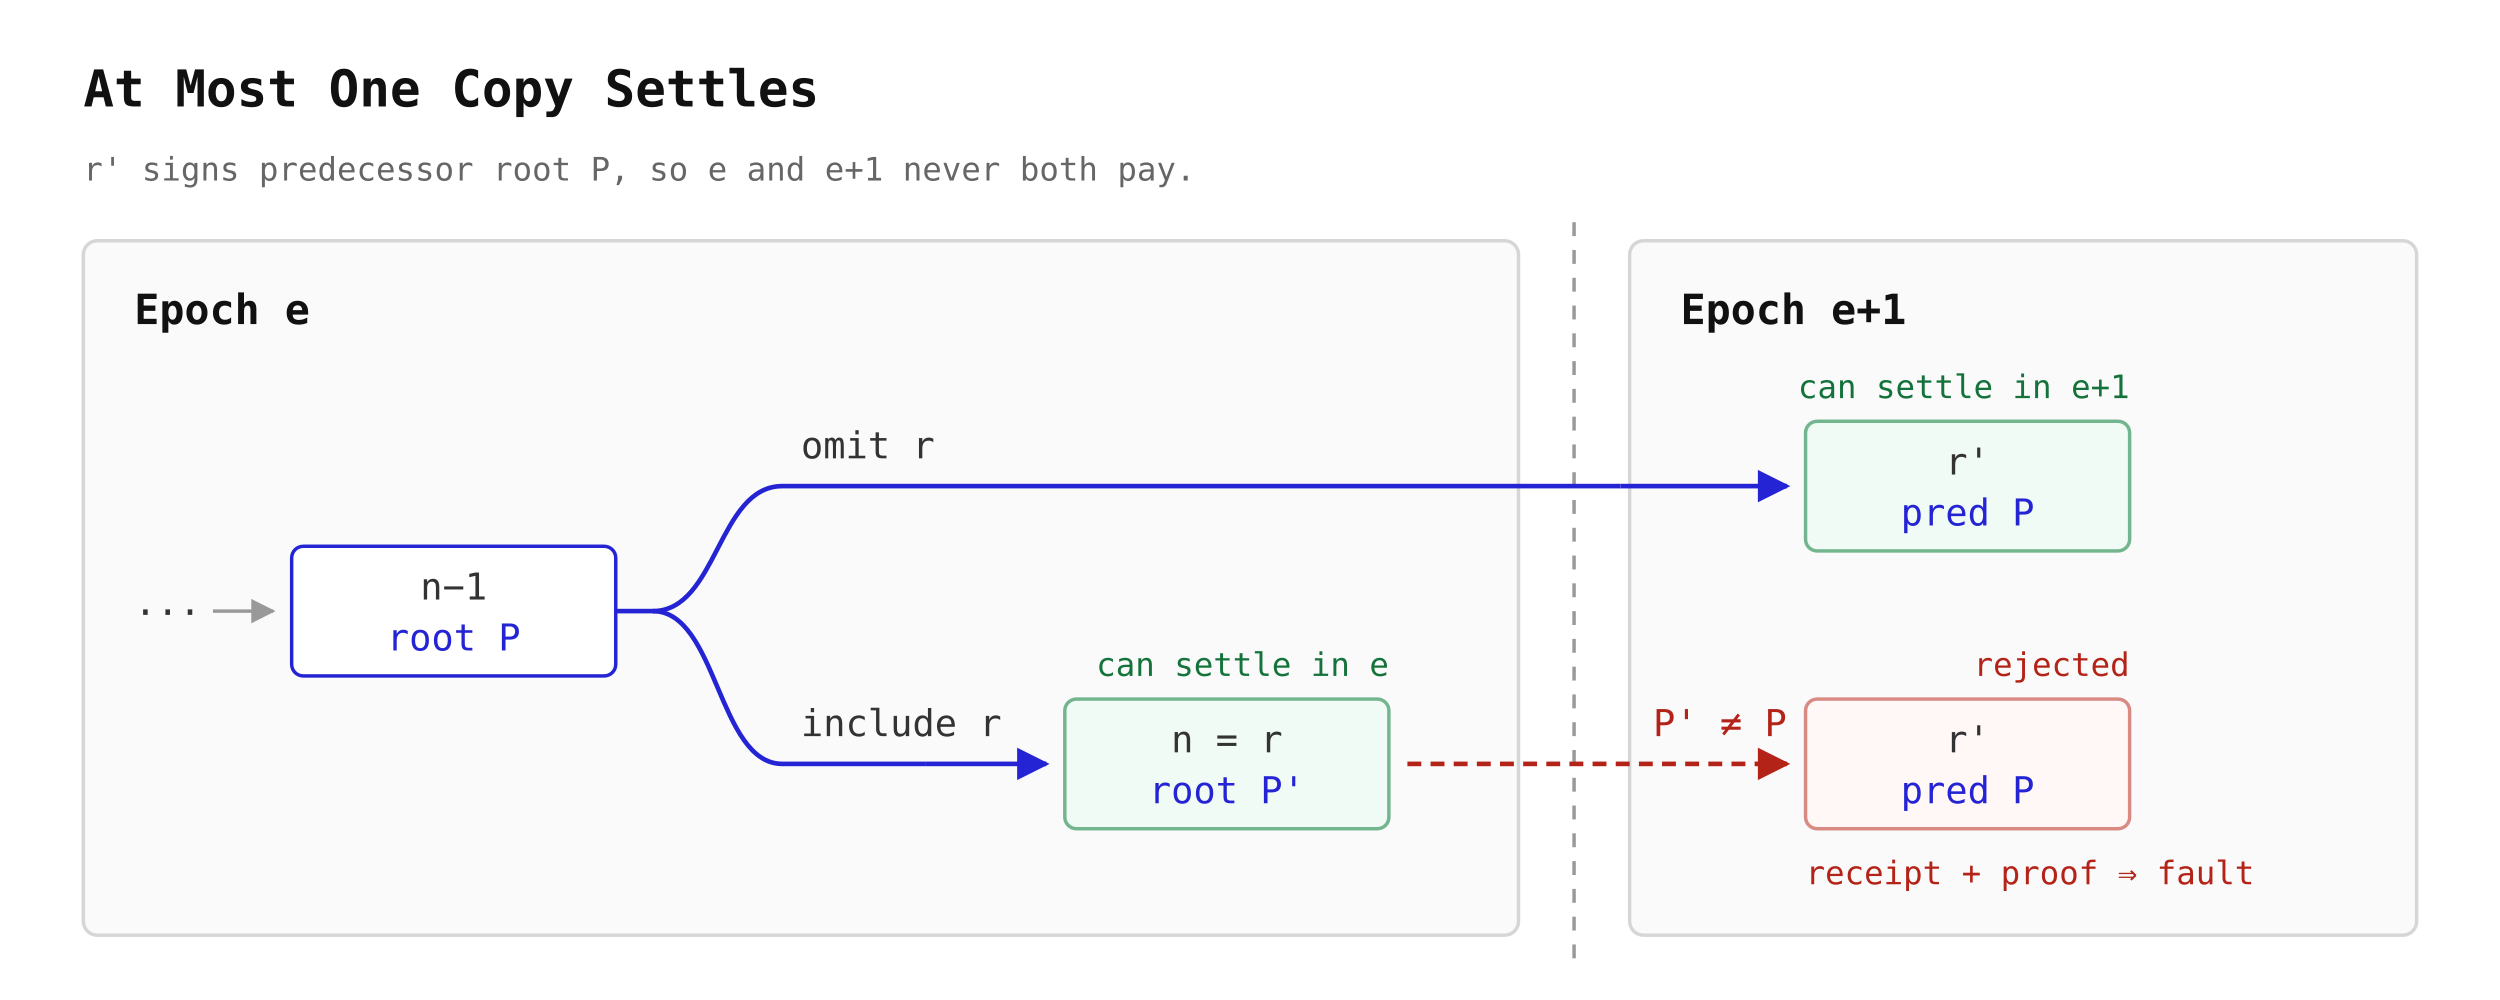
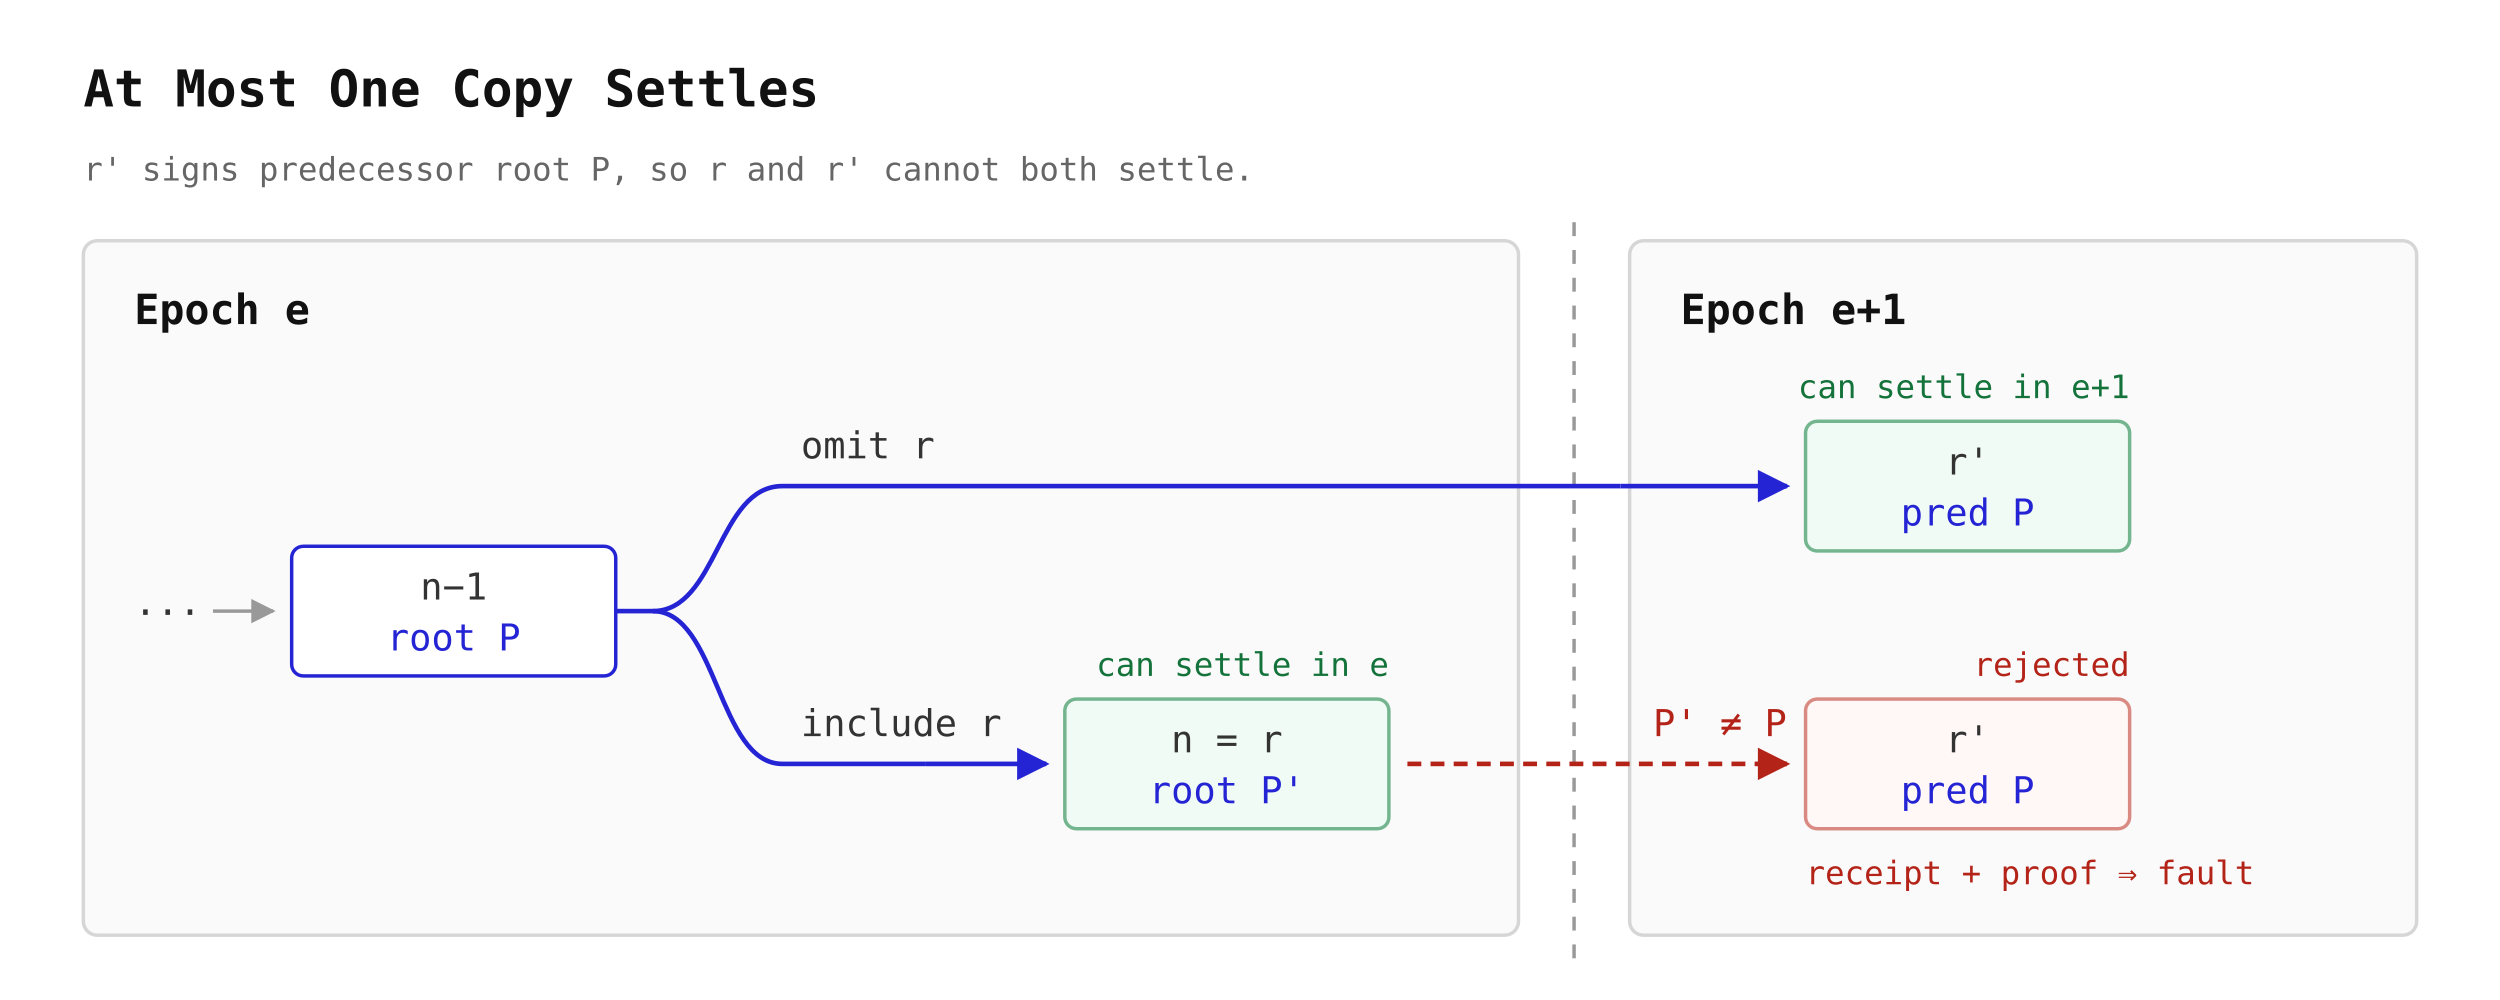
<svg xmlns="http://www.w3.org/2000/svg" viewBox="0 0 1080 432" role="img" aria-labelledby="title description">
  <rect width="1080" height="432" fill="#fff" />
  <style>
    text { font-family: ui-monospace, SFMono-Regular, Menlo, Monaco, Consolas, monospace; }
    .title { font-size: 22px; font-weight: 700; fill: #111; }
    .heading { font-size: 18px; font-weight: 700; fill: #111; }
    .label { font-size: 16px; fill: #333; }
    .note { font-size: 14px; fill: #666; }
    .center { text-anchor: middle; }
    .right { text-anchor: end; }
    .blue { fill: #2424d4; }
    .green { fill: #14733b; }
    .red { fill: #b42318; }
    .panel { fill: #fafafa; stroke: #d6d6d6; stroke-width: 1.5; }
    .chip { fill: #fff; stroke: #2424d4; stroke-width: 1.5; }
    .paid { fill: #f1fbf5; stroke: #73b58e; stroke-width: 1.5; }
    .replay { fill: #fff8f7; stroke: #d98b83; stroke-width: 1.5; }
    .rail { fill: none; stroke: #2424d4; stroke-width: 2; }
    .flow { fill: none; stroke: #2424d4; stroke-width: 2; marker-end: url(#arrow); }
    .step { fill: none; stroke: #999; stroke-width: 1.5; marker-end: url(#gray-arrow); }
    .reject-flow { fill: none; stroke: #b42318; stroke-width: 2; stroke-dasharray: 6 4; marker-end: url(#red-arrow); }
    .cut { stroke: #999; stroke-width: 1.5; stroke-dasharray: 6 6; }
  </style>
  <defs>
    <marker id="arrow" viewBox="0 0 10 10" refX="9" refY="5" markerWidth="7" markerHeight="7" orient="auto">
      <path d="M0 0 L10 5 L0 10 z" fill="#2424d4" />
    </marker>
    <marker id="gray-arrow" viewBox="0 0 10 10" refX="9" refY="5" markerWidth="7" markerHeight="7" orient="auto">
      <path d="M0 0 L10 5 L0 10 z" fill="#999" />
    </marker>
    <marker id="red-arrow" viewBox="0 0 10 10" refX="9" refY="5" markerWidth="7" markerHeight="7" orient="auto">
      <path d="M0 0 L10 5 L0 10 z" fill="#b42318" />
    </marker>
  </defs>
  <text class="title" x="36" y="46">At Most One Copy Settles</text>
-   <text class="note" x="36" y="78">r' signs predecessor root P, so e and e+1 never both pay.</text>
+   <text class="note" x="36" y="78">r' signs predecessor root P, so r and r' cannot both settle.</text>
  <rect class="panel" x="36" y="104" width="620" height="300" rx="6" />
  <text class="heading" x="58" y="140">Epoch e</text>
  <rect class="panel" x="704" y="104" width="340" height="300" rx="6" />
  <text class="heading" x="726" y="140">Epoch e+1</text>
  <path class="cut" d="M680 96 V416" />
  <text class="label" x="58" y="270" fill="#999">···</text>
  <path class="step" d="M92 264 H118" />
  <rect class="chip" x="126" y="236" width="140" height="56" rx="5" />
  <text class="label center" x="196" y="259">n−1</text>
  <text class="label center blue" x="196" y="281">root P</text>
  <path class="rail" d="M266 264 H282 C310 264 310 210 338 210 H700" />
  <path class="flow" d="M700 210 H772" />
  <text class="label" x="346" y="198">omit r</text>
  <path class="rail" d="M282 264 C310 264 310 330 338 330 H400" />
  <path class="flow" d="M400 330 H452" />
  <text class="label" x="346" y="318">include r</text>
  <rect class="paid" x="460" y="302" width="140" height="56" rx="5" />
  <text class="note right green" x="600" y="292">can settle in e</text>
  <text class="label center" x="530" y="325">n = r</text>
  <text class="label center blue" x="530" y="347">root P'</text>
  <path class="reject-flow" d="M608 330 H772" />
  <text class="label red center" x="743" y="318">P' ≠ P</text>
  <rect class="paid" x="780" y="182" width="140" height="56" rx="5" />
  <text class="note right green" x="920" y="172">can settle in e+1</text>
  <text class="label center" x="850" y="205">r'</text>
  <text class="label center blue" x="850" y="227">pred P</text>
  <rect class="replay" x="780" y="302" width="140" height="56" rx="5" />
  <text class="note right red" x="920" y="292">rejected</text>
  <text class="label center" x="850" y="325">r'</text>
  <text class="label center blue" x="850" y="347">pred P</text>
  <text class="note red" x="780" y="382">receipt + proof ⇒ fault</text>
</svg>
